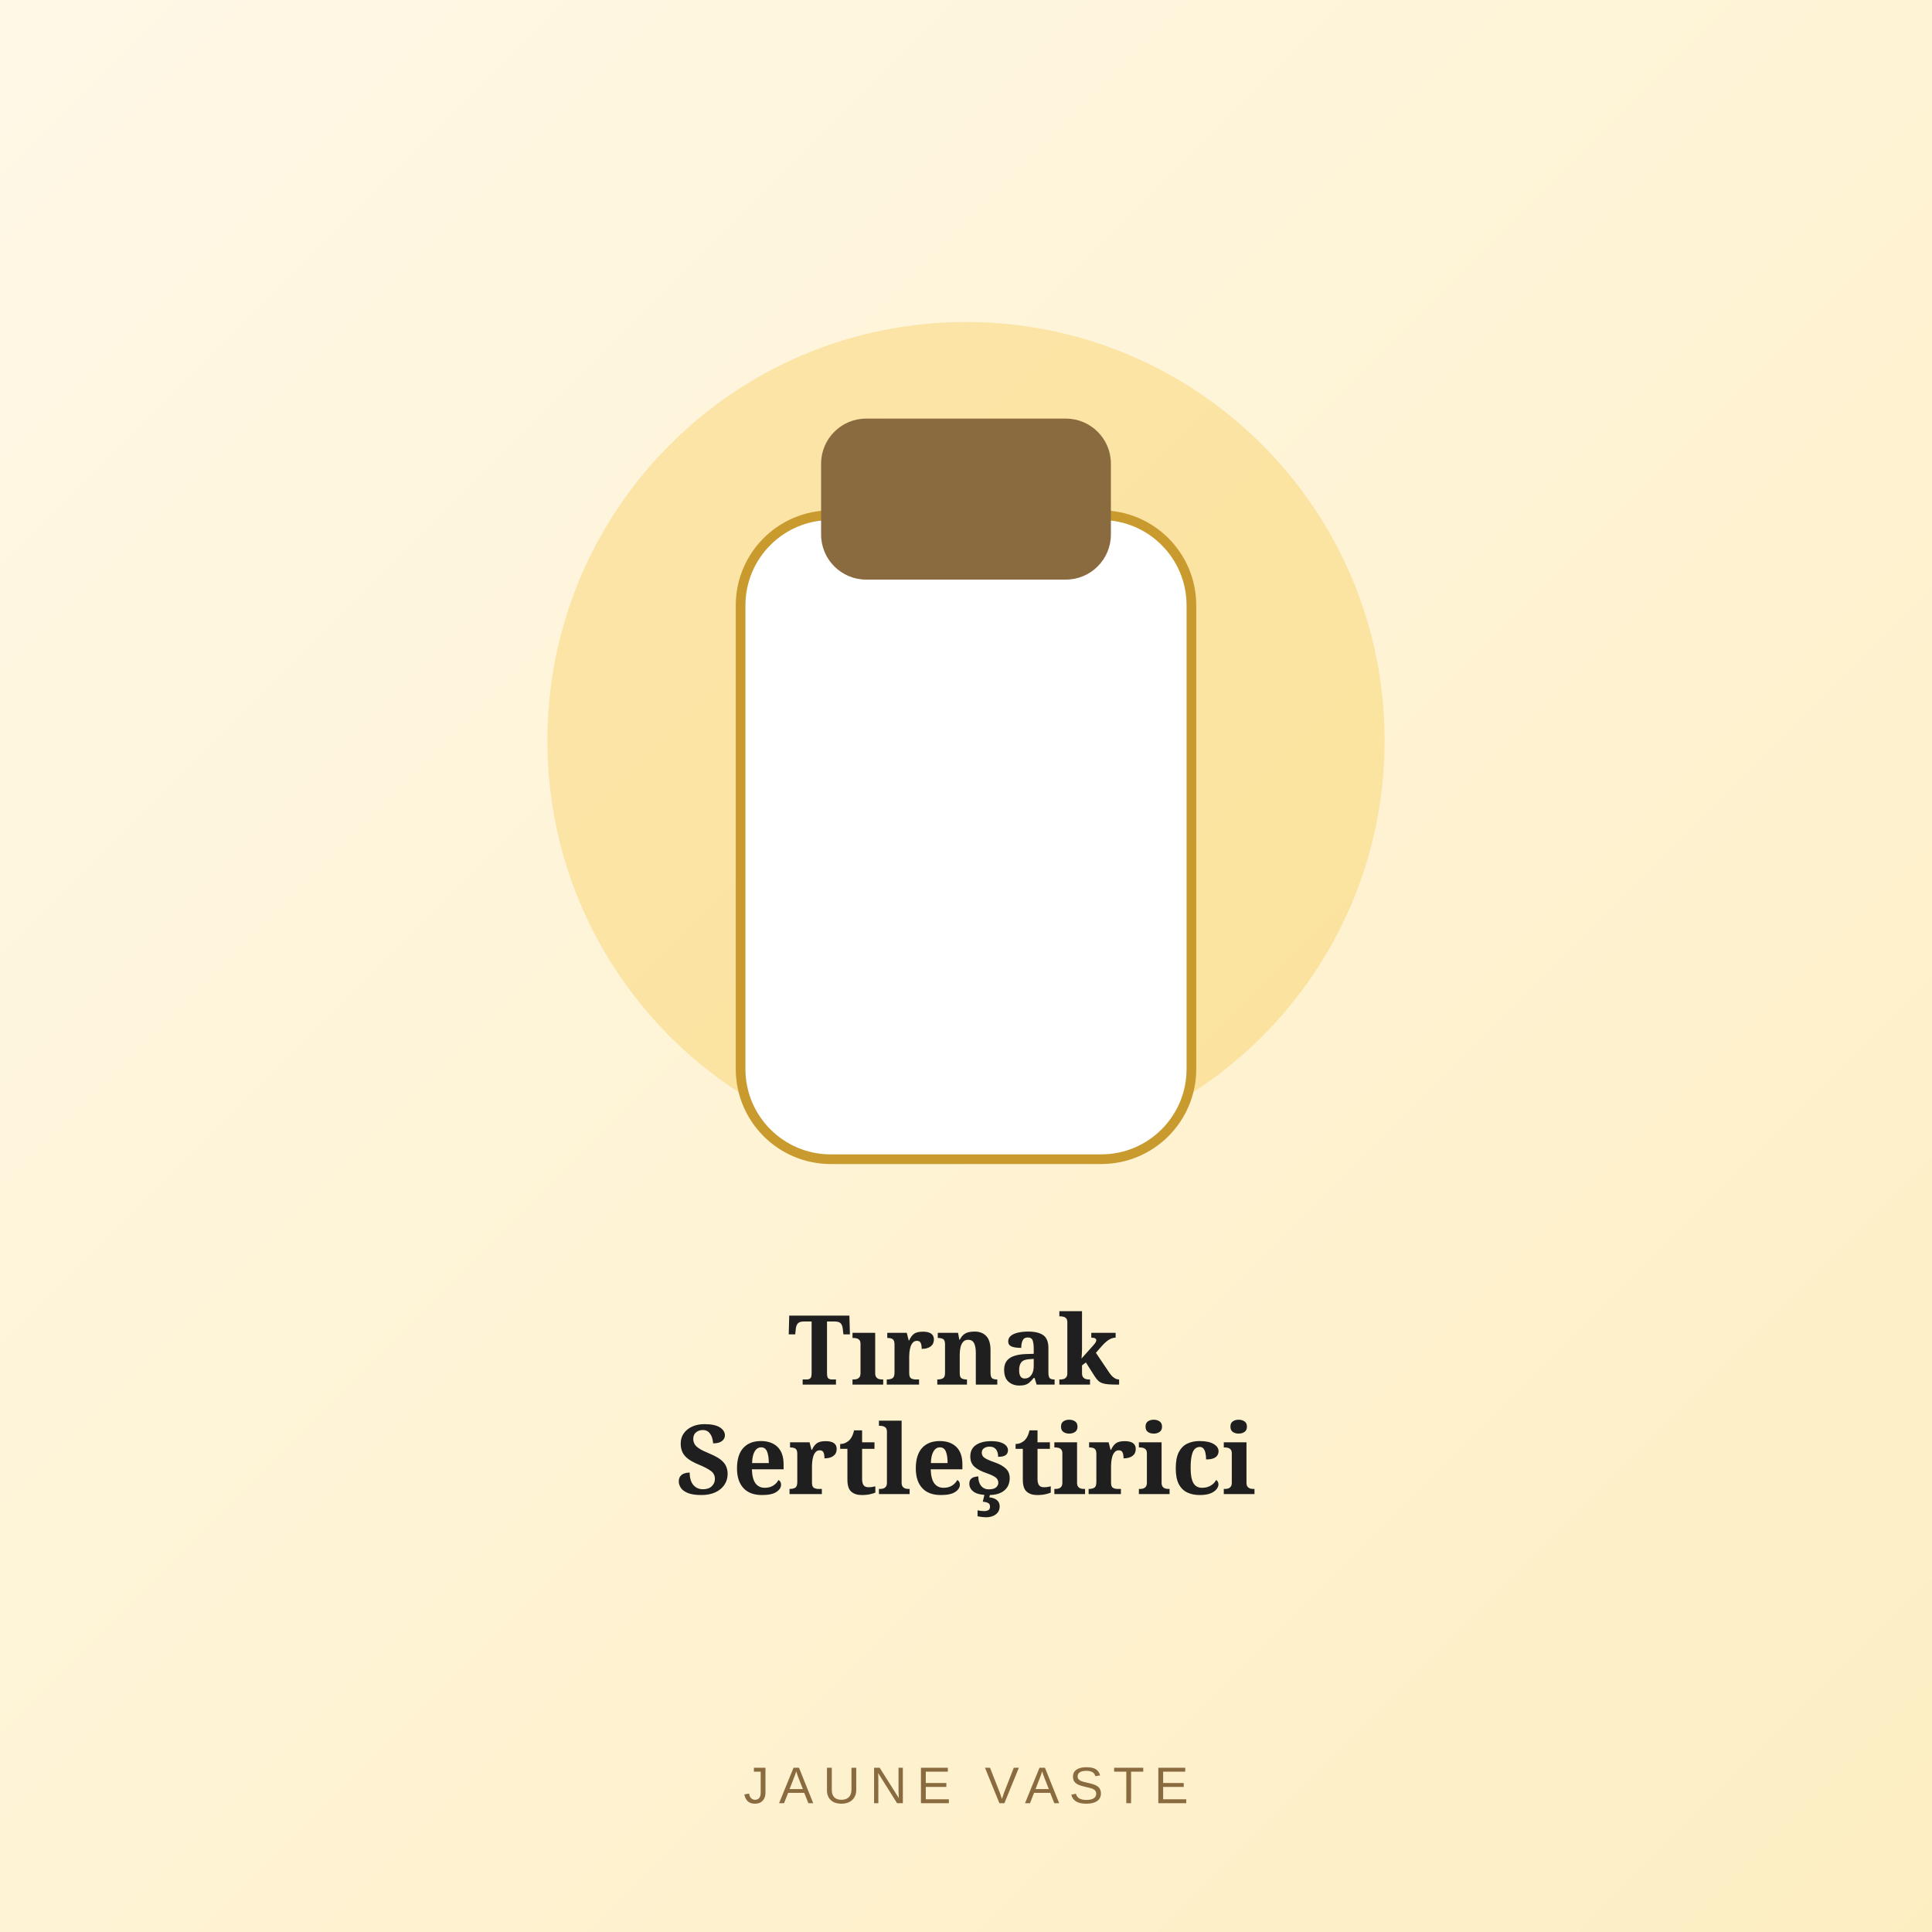
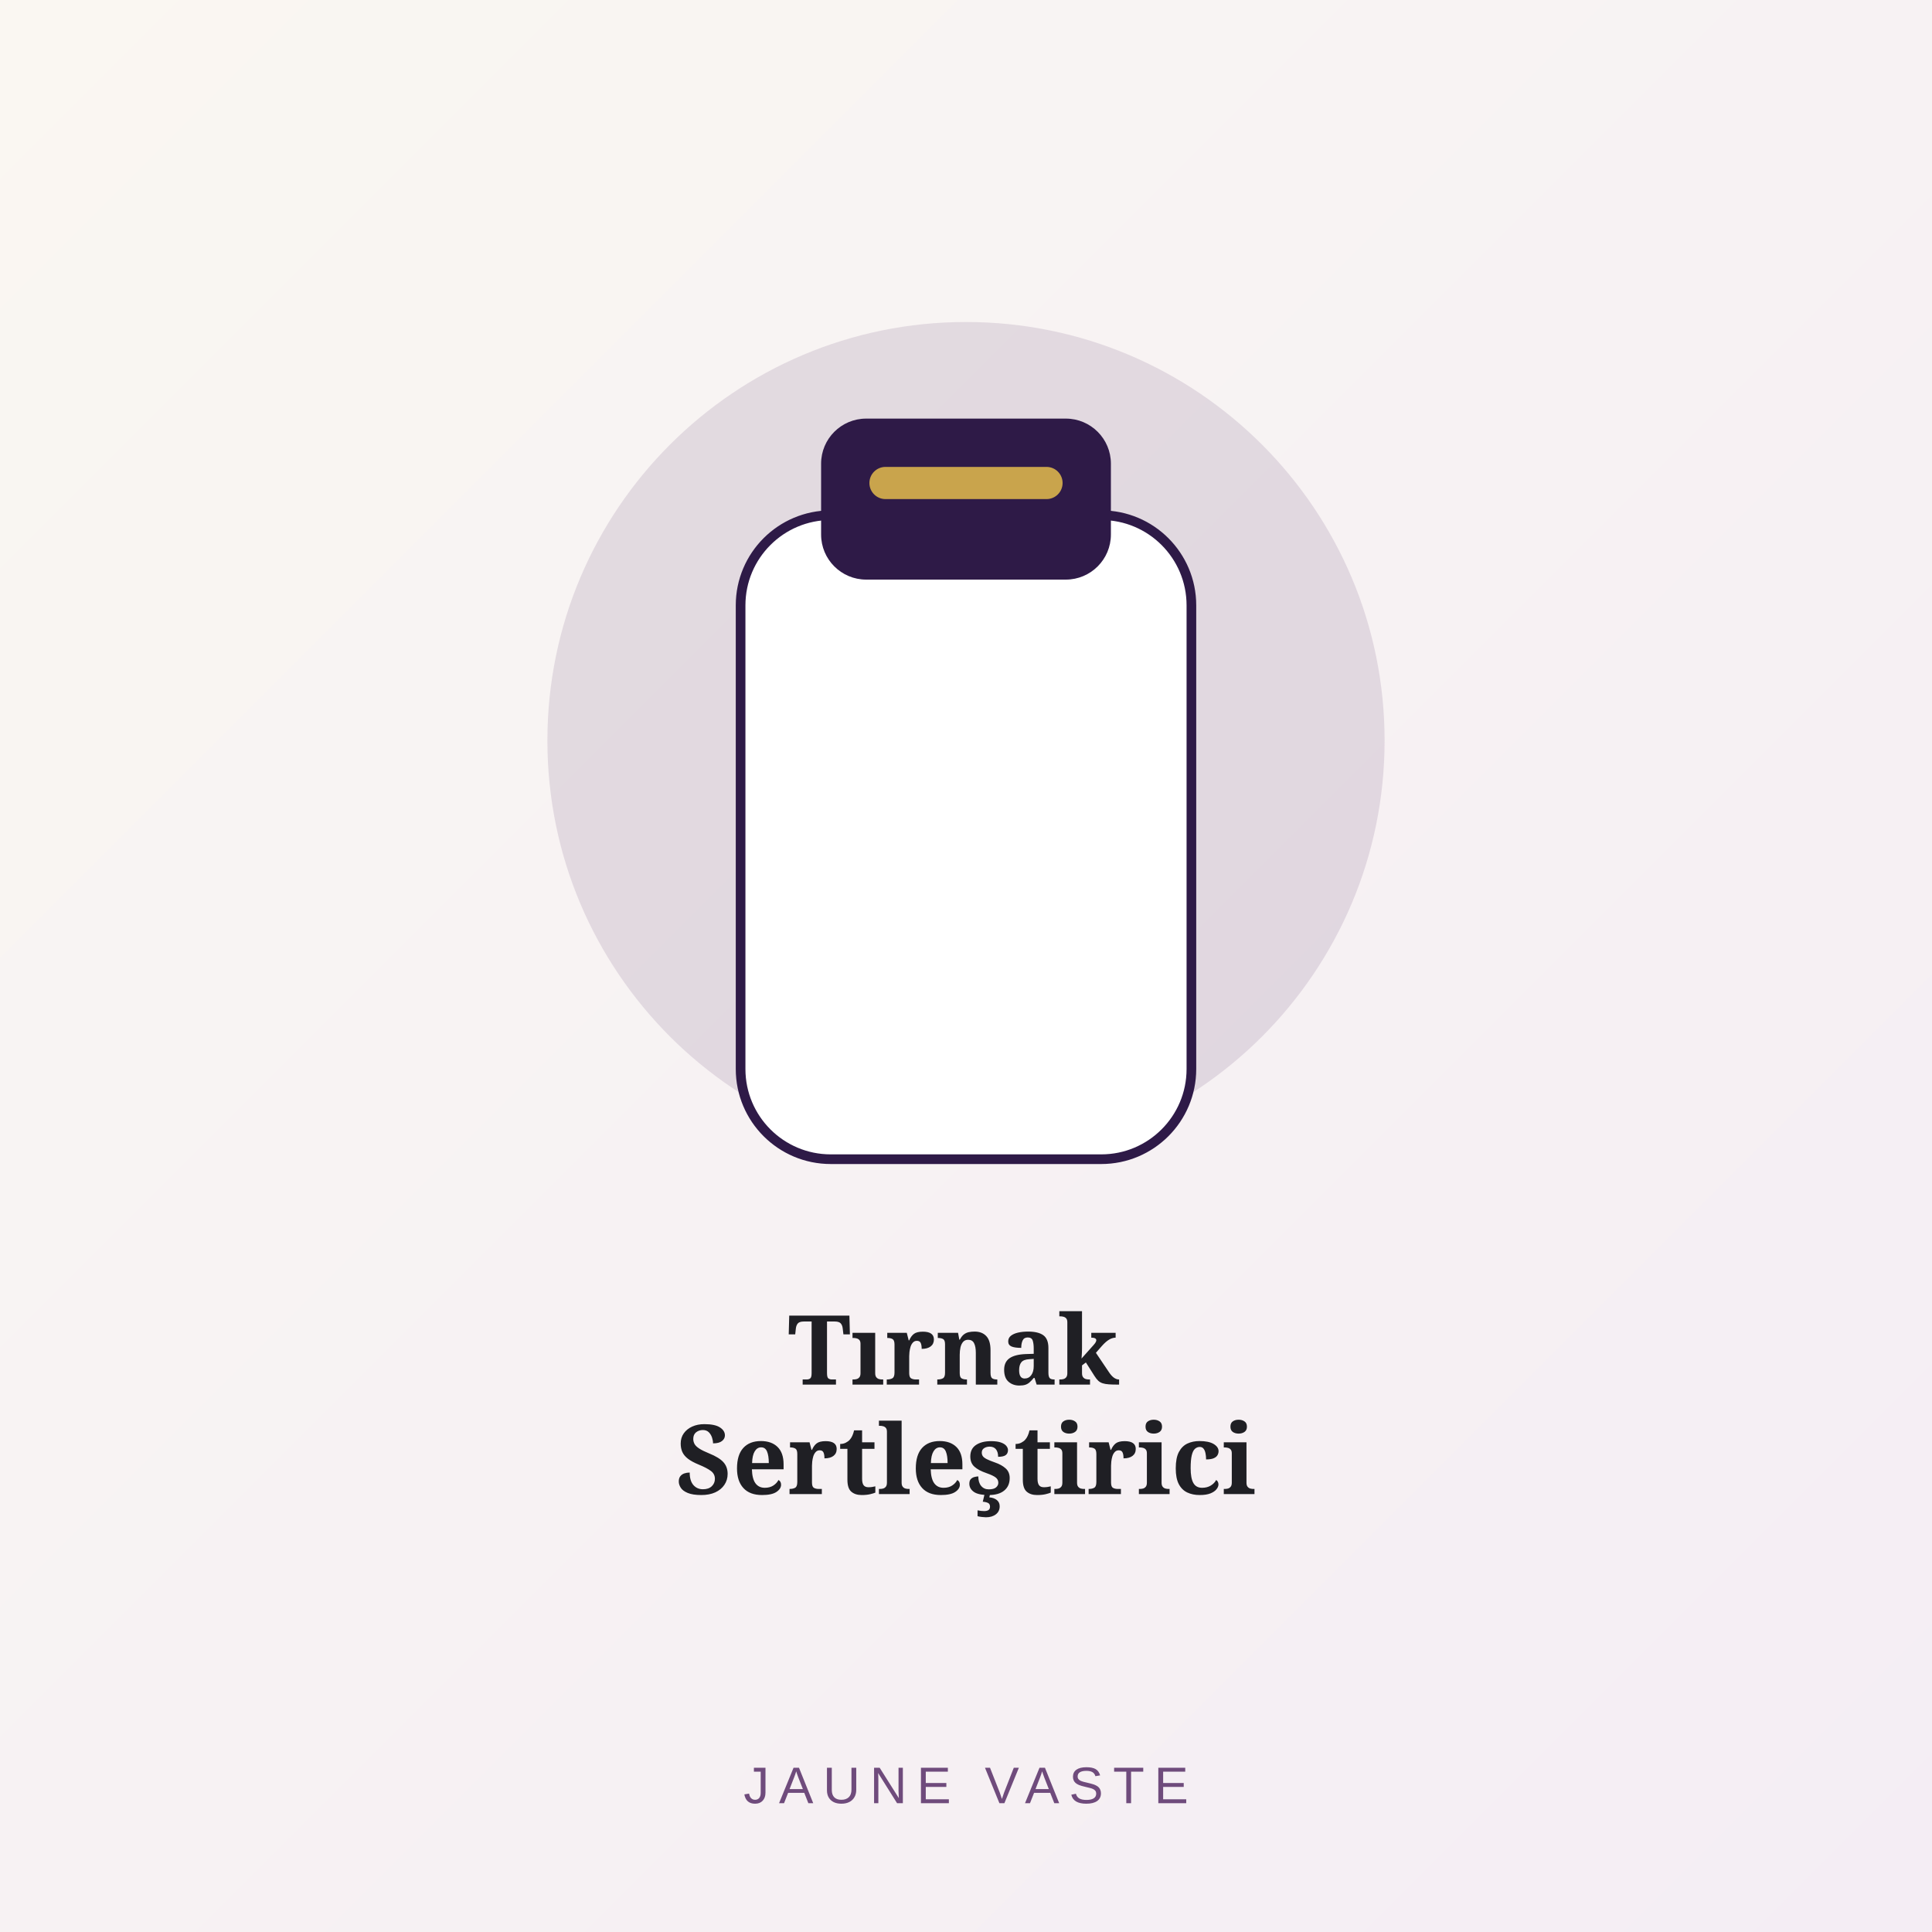
<svg xmlns="http://www.w3.org/2000/svg" viewBox="0 0 600 600" role="img" aria-label="Tırnak Sertleştirici">
  <defs>
    <linearGradient id="bg" x1="0" y1="0" x2="1" y2="1">
-       <stop offset="0%" stop-color="#FFF8E7" />
-       <stop offset="100%" stop-color="#FDEEC2" />
+       <stop offset="0%" stop-color="#FAF7F2" />
+       <stop offset="100%" stop-color="#F4EDF4" />
    </linearGradient>
  </defs>
  <rect width="600" height="600" fill="url(#bg)" />
-   <circle cx="300" cy="230" r="130" fill="#F5C542" opacity="0.35" />
-   <rect x="230" y="160" width="140" height="200" rx="28" fill="#FFFFFF" stroke="#C99A2E" stroke-width="3" />
-   <rect x="255" y="130" width="90" height="50" rx="14" fill="#8A6A3F" />
-   <text x="300" y="430" text-anchor="middle" font-family="Georgia, 'Playfair Display', serif" font-size="30" font-weight="700" fill="#1F1F1F">
+   <circle cx="300" cy="230" r="130" fill="#6F4B7C" opacity="0.16" />
+   <rect x="230" y="160" width="140" height="200" rx="28" fill="#FFFFFF" stroke="#2E1A47" stroke-width="3" />
+   <rect x="255" y="130" width="90" height="50" rx="14" fill="#2E1A47" />
+   <rect x="270" y="145" width="60" height="10" rx="5" fill="#C9A44C" />
+   <text x="300" y="430" text-anchor="middle" font-family="Georgia, 'Playfair Display', serif" font-size="30" font-weight="700" fill="#1F1F24">
    <tspan x="300" dy="0">Tırnak</tspan>
    <tspan x="300" dy="34">Sertleştirici</tspan>
  </text>
-   <text x="300" y="560" text-anchor="middle" font-family="Arial, sans-serif" font-size="16" letter-spacing="3" fill="#8A6A3F">JAUNE VASTE</text>
+   <text x="300" y="560" text-anchor="middle" font-family="Arial, sans-serif" font-size="16" letter-spacing="3" fill="#6F4B7C">JAUNE VASTE</text>
</svg>
